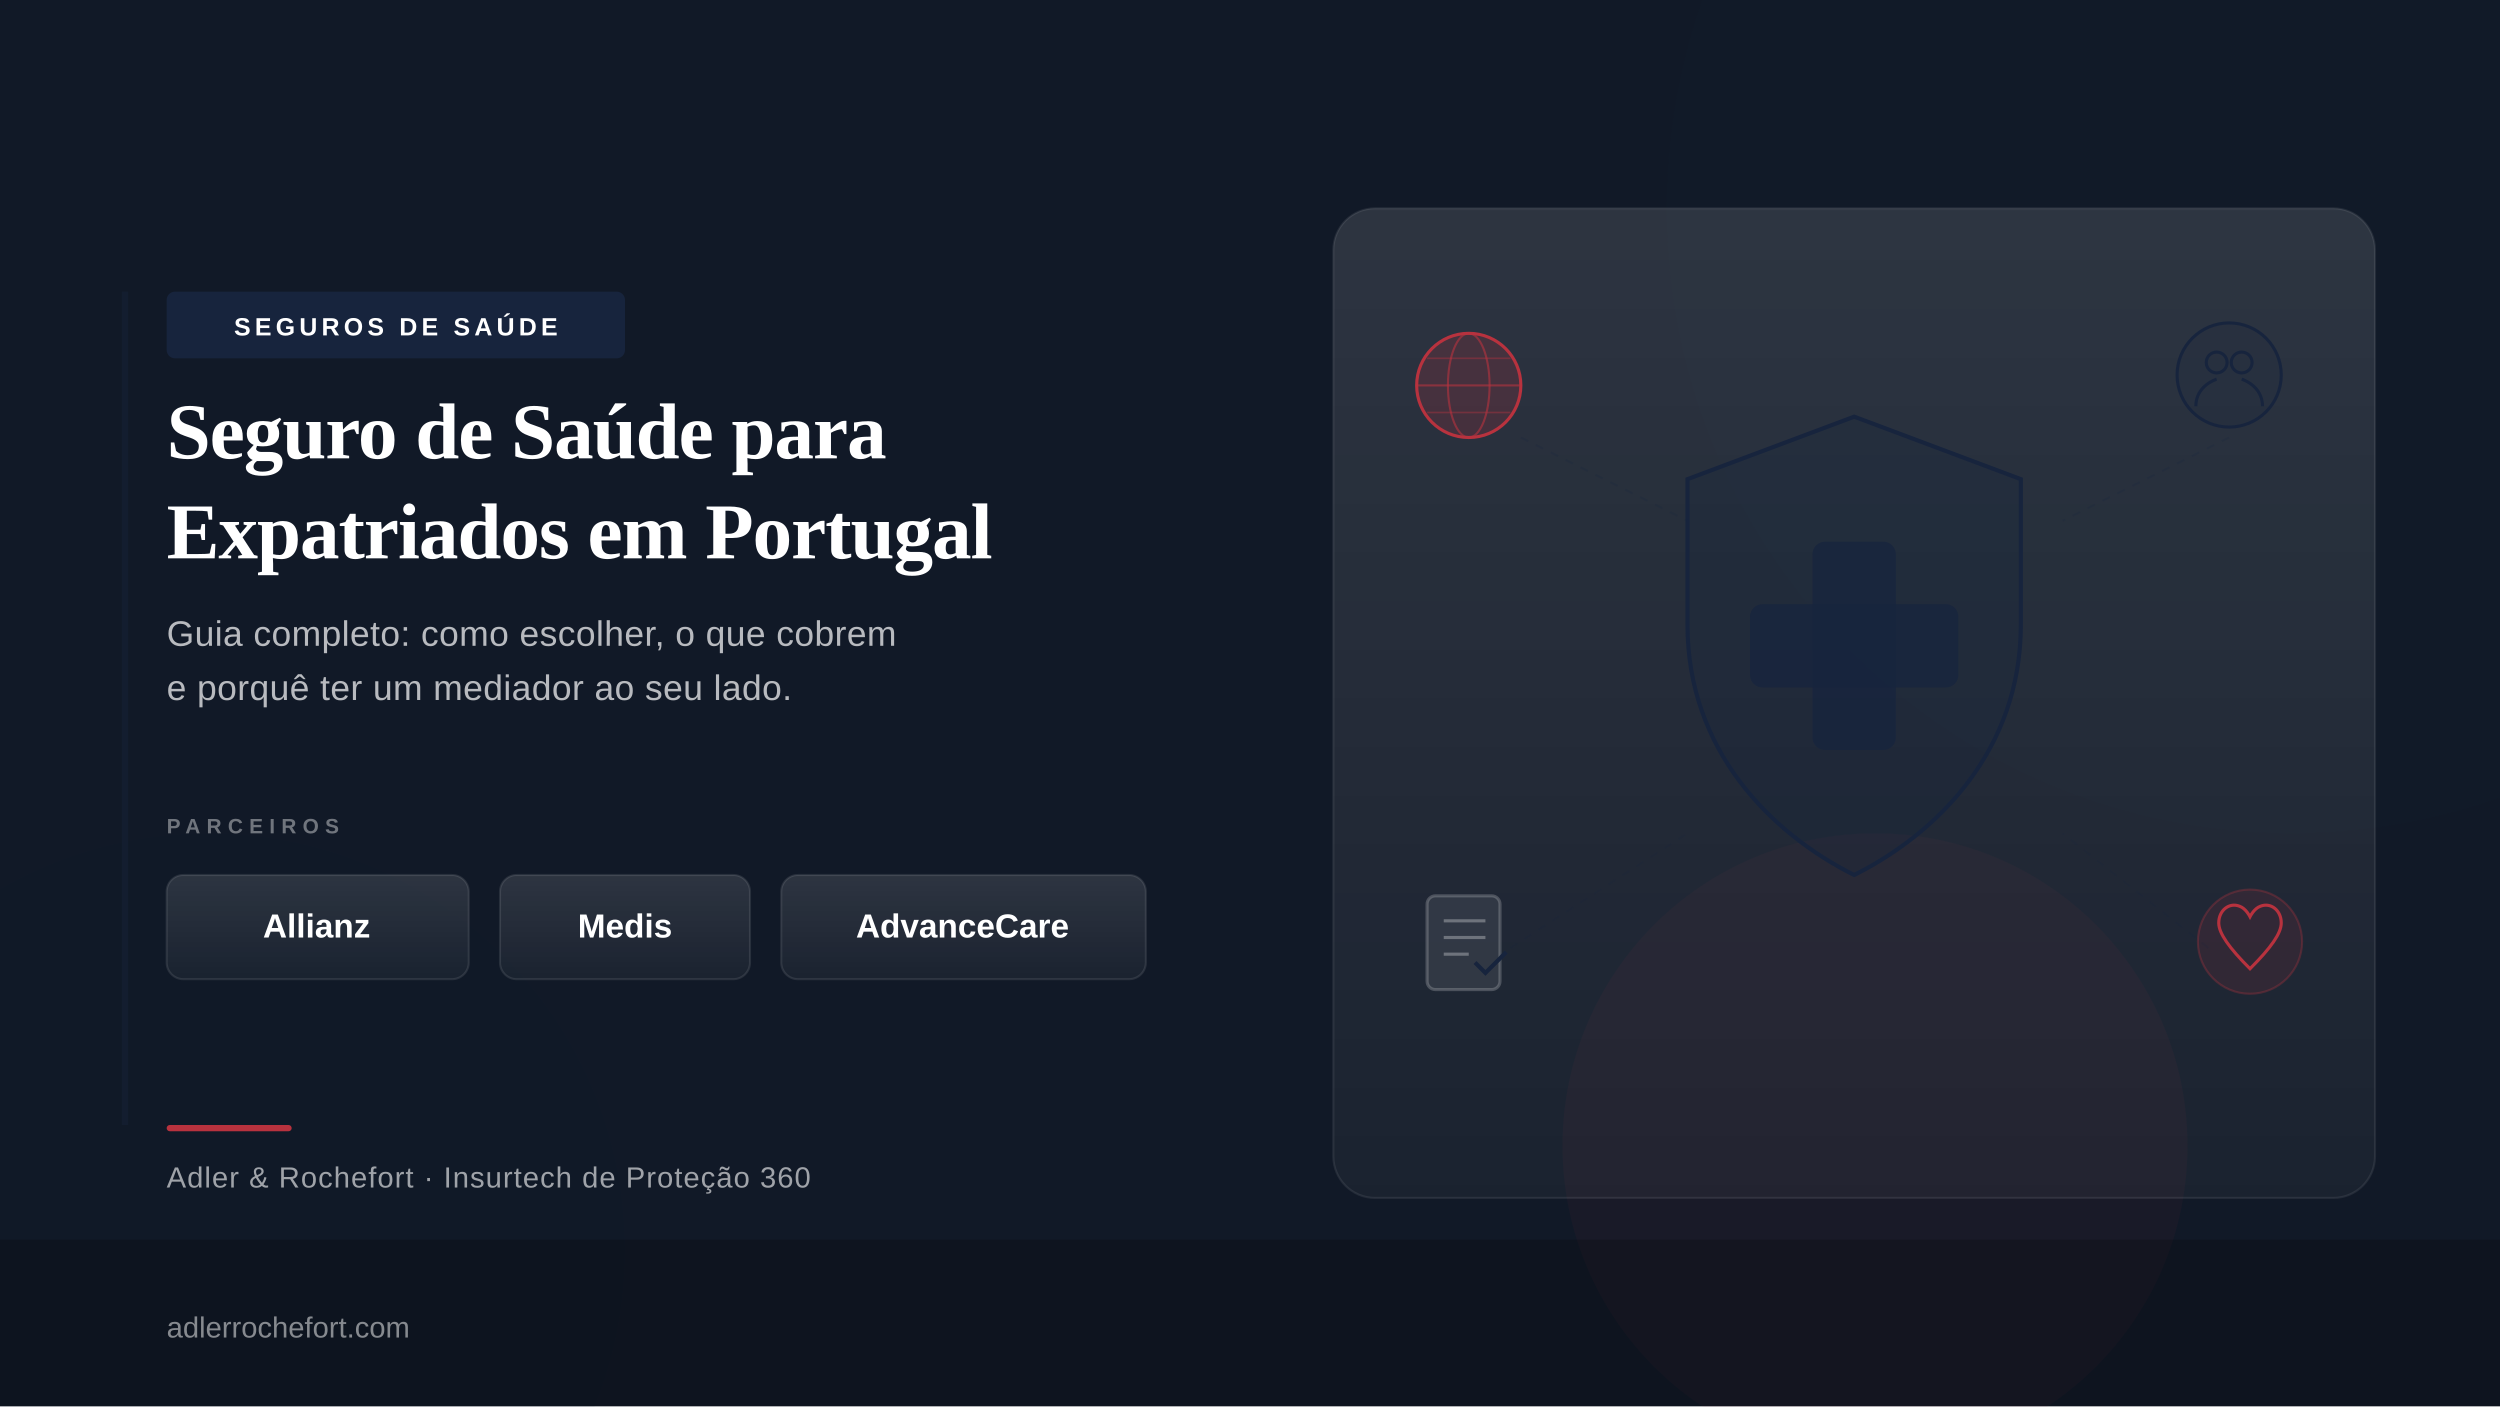
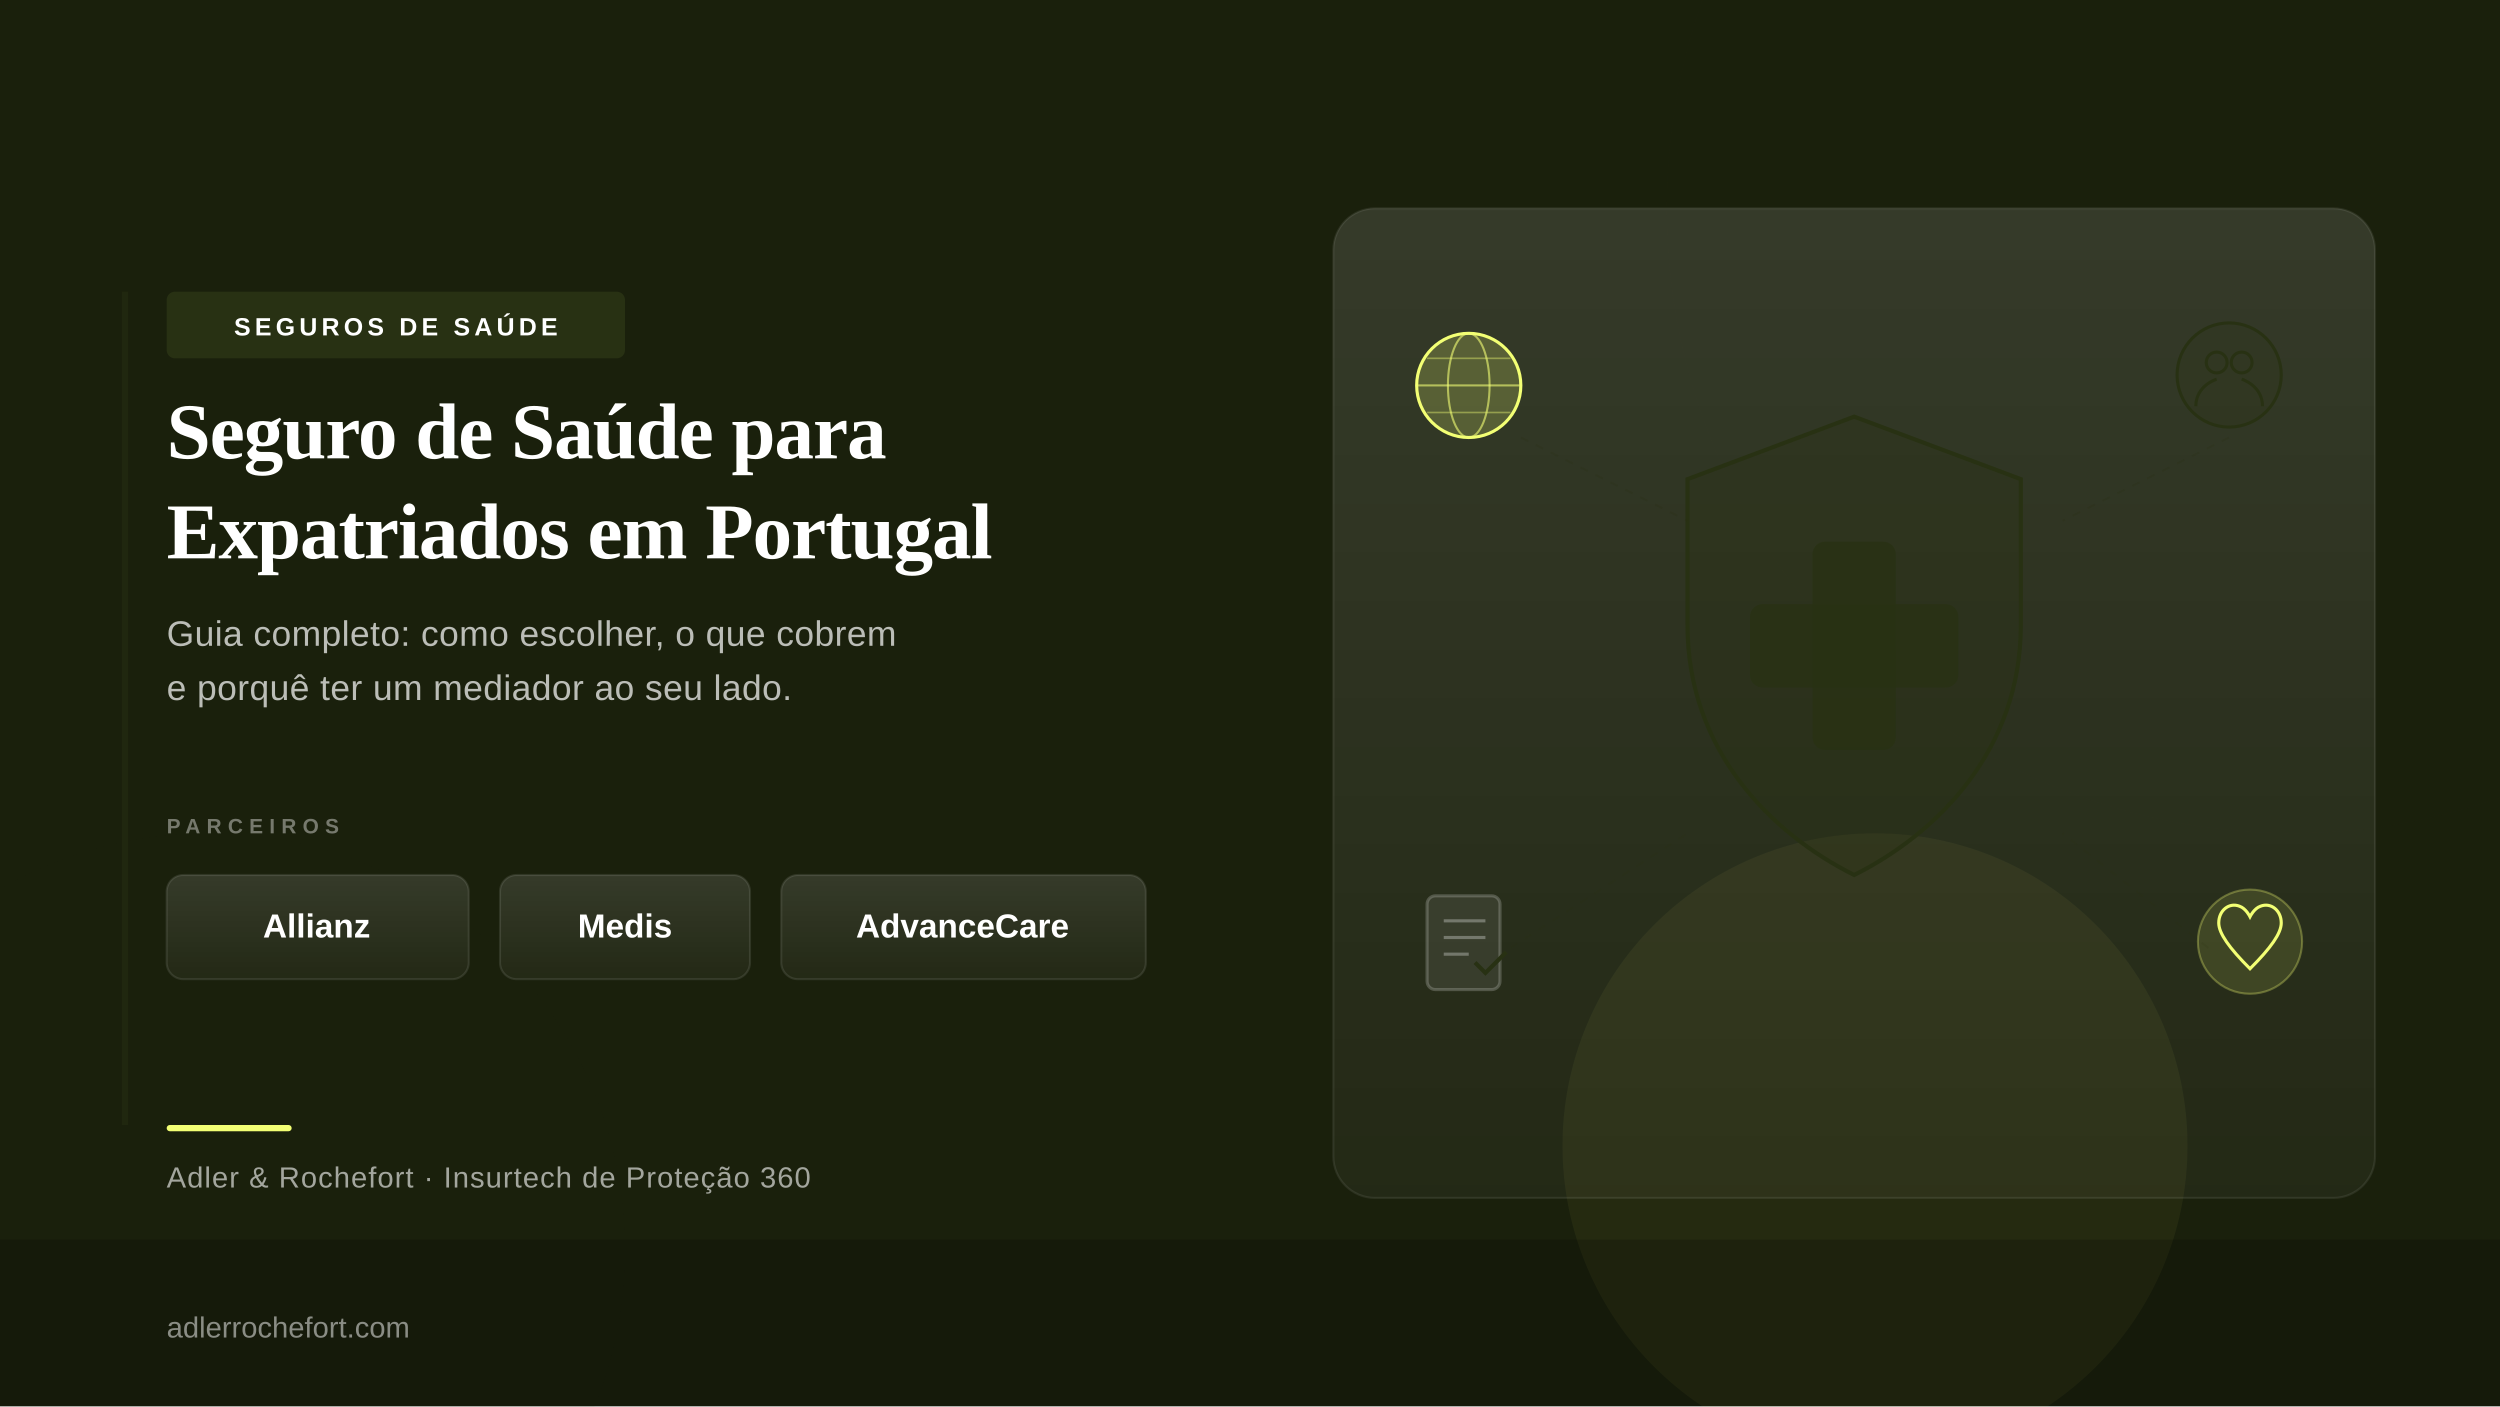
<svg xmlns="http://www.w3.org/2000/svg" width="1200" height="675" viewBox="0 0 1200 675">
  <defs>
    <linearGradient id="bg" x1="0%" y1="0%" x2="100%" y2="100%">
-       <stop offset="0%" style="stop-color:#111927;stop-opacity:1" />
-       <stop offset="100%" style="stop-color:#111927;stop-opacity:1" />
+       <stop offset="0%" style="stop-color:#1A200C;stop-opacity:1" />
+       <stop offset="100%" style="stop-color:#1A200C;stop-opacity:1" />
    </linearGradient>
    <linearGradient id="accent-grad" x1="0%" y1="0%" x2="100%" y2="0%">
-       <stop offset="0%" style="stop-color:#17243D;stop-opacity:1" />
-       <stop offset="100%" style="stop-color:#223553;stop-opacity:1" />
+       <stop offset="0%" style="stop-color:#283113;stop-opacity:1" />
+       <stop offset="100%" style="stop-color:#3A4720;stop-opacity:1" />
    </linearGradient>
    <linearGradient id="card-bg" x1="0%" y1="0%" x2="0%" y2="100%">
      <stop offset="0%" style="stop-color:#FFFFFF;stop-opacity:0.12" />
      <stop offset="100%" style="stop-color:#FFFFFF;stop-opacity:0.04" />
    </linearGradient>
    <clipPath id="round-card">
      <rect x="640" y="100" width="500" height="475" rx="20" />
    </clipPath>
  </defs>
  <rect width="1200" height="675" fill="url(#bg)" />
-   <circle cx="1100" cy="100" r="300" fill="rgba(23,36,61,0.06)" />
-   <circle cx="100" cy="600" r="200" fill="rgba(23,36,61,0.04)" />
-   <circle cx="900" cy="550" r="150" fill="rgba(184,50,62,0.05)" />
-   <line x1="60" y1="140" x2="60" y2="540" stroke="#17243D" stroke-width="3" opacity="0.4" />
-   <rect x="80" y="140" width="220" height="32" rx="4" fill="#17243D" />
+   <circle cx="1100" cy="100" r="300" fill="rgba(40,49,19,0.06)" />
+   <circle cx="100" cy="600" r="200" fill="rgba(40,49,19,0.04)" />
+   <circle cx="900" cy="550" r="150" fill="rgba(243,255,116,0.05)" />
+   <line x1="60" y1="140" x2="60" y2="540" stroke="#283113" stroke-width="3" opacity="0.4" />
+   <rect x="80" y="140" width="220" height="32" rx="4" fill="#283113" />
  <text x="190" y="161" font-family="Arial, Helvetica, sans-serif" font-size="12" font-weight="700" fill="#FFFFFF" text-anchor="middle" letter-spacing="2">SEGUROS DE SAÚDE</text>
  <text x="80" y="220" font-family="Georgia, 'Times New Roman', serif" font-size="38" font-weight="700" fill="#FFFFFF" letter-spacing="-0.5">
    <tspan x="80" dy="0">Seguro de Saúde para</tspan>
    <tspan x="80" dy="48">Expatriados em Portugal</tspan>
  </text>
  <text x="80" y="310" font-family="Arial, Helvetica, sans-serif" font-size="17" fill="rgba(255,255,255,0.7)" letter-spacing="0.2">
    <tspan x="80" dy="0">Guia completo: como escolher, o que cobrem</tspan>
    <tspan x="80" dy="26">e porquê ter um mediador ao seu lado.</tspan>
  </text>
  <text x="80" y="400" font-family="Arial, Helvetica, sans-serif" font-size="10" font-weight="700" fill="rgba(255,255,255,0.4)" letter-spacing="3">PARCEIROS</text>
  <rect x="80" y="420" width="145" height="50" rx="8" fill="url(#card-bg)" stroke="rgba(255,255,255,0.1)" stroke-width="1" />
  <text x="152" y="450" font-family="Arial, Helvetica, sans-serif" font-size="16" font-weight="700" fill="#FFFFFF" text-anchor="middle">Allianz</text>
  <rect x="240" y="420" width="120" height="50" rx="8" fill="url(#card-bg)" stroke="rgba(255,255,255,0.1)" stroke-width="1" />
  <text x="300" y="450" font-family="Arial, Helvetica, sans-serif" font-size="16" font-weight="700" fill="#FFFFFF" text-anchor="middle">Medis</text>
  <rect x="375" y="420" width="175" height="50" rx="8" fill="url(#card-bg)" stroke="rgba(255,255,255,0.1)" stroke-width="1" />
  <text x="462" y="450" font-family="Arial, Helvetica, sans-serif" font-size="16" font-weight="700" fill="#FFFFFF" text-anchor="middle">AdvanceCare</text>
  <rect x="640" y="100" width="500" height="475" rx="20" fill="url(#card-bg)" stroke="rgba(255,255,255,0.08)" stroke-width="1" />
  <g transform="translate(810, 200)">
-     <path d="M80 0 L160 30 L160 100 C160 160 120 200 80 220 C40 200 0 160 0 100 L0 30 Z" fill="rgba(23,36,61,0.25)" stroke="#17243D" stroke-width="2" />
-     <rect x="60" y="60" width="40" height="100" rx="6" fill="#17243D" opacity="0.8" />
-     <rect x="30" y="90" width="100" height="40" rx="6" fill="#17243D" opacity="0.8" />
+     <path d="M80 0 L160 30 L160 100 C160 160 120 200 80 220 C40 200 0 160 0 100 L0 30 Z" fill="rgba(40,49,19,0.25)" stroke="#283113" stroke-width="2" />
+     <rect x="60" y="60" width="40" height="100" rx="6" fill="#283113" opacity="0.8" />
+     <rect x="30" y="90" width="100" height="40" rx="6" fill="#283113" opacity="0.8" />
  </g>
  <g transform="translate(680, 160)">
-     <circle cx="25" cy="25" r="25" fill="rgba(184,50,62,0.2)" stroke="#B8323E" stroke-width="1.5" />
-     <ellipse cx="25" cy="25" rx="10" ry="25" fill="none" stroke="#B8323E" stroke-width="1" opacity="0.6" />
-     <line x1="0" y1="25" x2="50" y2="25" stroke="#B8323E" stroke-width="1" opacity="0.6" />
-     <line x1="5" y1="12" x2="45" y2="12" stroke="#B8323E" stroke-width="0.8" opacity="0.4" />
-     <line x1="5" y1="38" x2="45" y2="38" stroke="#B8323E" stroke-width="0.8" opacity="0.4" />
+     <circle cx="25" cy="25" r="25" fill="rgba(243,255,116,0.2)" stroke="#F3FF74" stroke-width="1.5" />
+     <ellipse cx="25" cy="25" rx="10" ry="25" fill="none" stroke="#F3FF74" stroke-width="1" opacity="0.6" />
+     <line x1="0" y1="25" x2="50" y2="25" stroke="#F3FF74" stroke-width="1" opacity="0.6" />
+     <line x1="5" y1="12" x2="45" y2="12" stroke="#F3FF74" stroke-width="0.8" opacity="0.4" />
+     <line x1="5" y1="38" x2="45" y2="38" stroke="#F3FF74" stroke-width="0.8" opacity="0.4" />
  </g>
  <g transform="translate(1050, 160)">
-     <circle cx="20" cy="20" r="25" fill="rgba(23,36,61,0.15)" stroke="#17243D" stroke-width="1.5" />
-     <circle cx="14" cy="14" r="5" fill="none" stroke="#17243D" stroke-width="1.5" />
-     <circle cx="26" cy="14" r="5" fill="none" stroke="#17243D" stroke-width="1.5" />
-     <path d="M4 35 C4 25 14 22 14 22" fill="none" stroke="#17243D" stroke-width="1.5" />
-     <path d="M36 35 C36 25 26 22 26 22" fill="none" stroke="#17243D" stroke-width="1.5" />
+     <circle cx="20" cy="20" r="25" fill="rgba(40,49,19,0.15)" stroke="#283113" stroke-width="1.5" />
+     <circle cx="14" cy="14" r="5" fill="none" stroke="#283113" stroke-width="1.5" />
+     <circle cx="26" cy="14" r="5" fill="none" stroke="#283113" stroke-width="1.5" />
+     <path d="M4 35 C4 25 14 22 14 22" fill="none" stroke="#283113" stroke-width="1.5" />
+     <path d="M36 35 C36 25 26 22 26 22" fill="none" stroke="#283113" stroke-width="1.5" />
  </g>
  <g transform="translate(680, 430)">
    <rect x="5" y="0" width="35" height="45" rx="4" fill="rgba(255,255,255,0.08)" stroke="rgba(255,255,255,0.2)" stroke-width="1.5" />
    <line x1="13" y1="12" x2="33" y2="12" stroke="rgba(255,255,255,0.3)" stroke-width="1.5" />
    <line x1="13" y1="20" x2="33" y2="20" stroke="rgba(255,255,255,0.3)" stroke-width="1.5" />
    <line x1="13" y1="28" x2="25" y2="28" stroke="rgba(255,255,255,0.3)" stroke-width="1.5" />
-     <path d="M28 32 L33 37 L43 27" fill="none" stroke="#17243D" stroke-width="2" />
+     <path d="M28 32 L33 37 L43 27" fill="none" stroke="#283113" stroke-width="2" />
  </g>
  <g transform="translate(1060, 430)">
-     <circle cx="20" cy="22" r="25" fill="rgba(184,50,62,0.12)" stroke="rgba(184,50,62,0.3)" stroke-width="1" />
-     <path d="M20 35 C10 25 5 18 5 13 C5 7 10 3 15 5 C18 6 20 10 20 10 C20 10 22 6 25 5 C30 3 35 7 35 13 C35 18 30 25 20 35Z" fill="none" stroke="#B8323E" stroke-width="1.5" />
+     <circle cx="20" cy="22" r="25" fill="rgba(243,255,116,0.12)" stroke="rgba(243,255,116,0.3)" stroke-width="1" />
+     <path d="M20 35 C10 25 5 18 5 13 C5 7 10 3 15 5 C18 6 20 10 20 10 C20 10 22 6 25 5 C30 3 35 7 35 13 C35 18 30 25 20 35Z" fill="none" stroke="#F3FF74" stroke-width="1.5" />
  </g>
-   <line x1="730" y1="210" x2="810" y2="250" stroke="rgba(23,36,61,0.2)" stroke-width="1" stroke-dasharray="4,4" />
-   <line x1="1070" y1="210" x2="990" y2="250" stroke="rgba(23,36,61,0.2)" stroke-width="1" stroke-dasharray="4,4" />
-   <line x1="725" y1="455" x2="810" y2="400" stroke="rgba(23,36,61,0.15)" stroke-width="1" stroke-dasharray="4,4" />
-   <line x1="1060" y1="455" x2="990" y2="400" stroke="rgba(23,36,61,0.15)" stroke-width="1" stroke-dasharray="4,4" />
+   <line x1="730" y1="210" x2="810" y2="250" stroke="rgba(40,49,19,0.2)" stroke-width="1" stroke-dasharray="4,4" />
+   <line x1="1070" y1="210" x2="990" y2="250" stroke="rgba(40,49,19,0.2)" stroke-width="1" stroke-dasharray="4,4" />
+   <line x1="725" y1="455" x2="810" y2="400" stroke="rgba(40,49,19,0.15)" stroke-width="1" stroke-dasharray="4,4" />
+   <line x1="1060" y1="455" x2="990" y2="400" stroke="rgba(40,49,19,0.15)" stroke-width="1" stroke-dasharray="4,4" />
  <rect x="0" y="595" width="1200" height="80" fill="rgba(0,0,0,0.2)" />
  <text x="80" y="642" font-family="Arial, Helvetica, sans-serif" font-size="14" fill="rgba(255,255,255,0.5)">adlerrochefort.com</text>
-   <rect x="80" y="540" width="60" height="3" rx="1.5" fill="#B8323E" />
+   <rect x="80" y="540" width="60" height="3" rx="1.5" fill="#F3FF74" />
  <text x="80" y="570" font-family="Arial, Helvetica, sans-serif" font-size="14" fill="rgba(255,255,255,0.6)" letter-spacing="0.5">Adler &amp; Rochefort · Insurtech de Proteção 360</text>
</svg>
